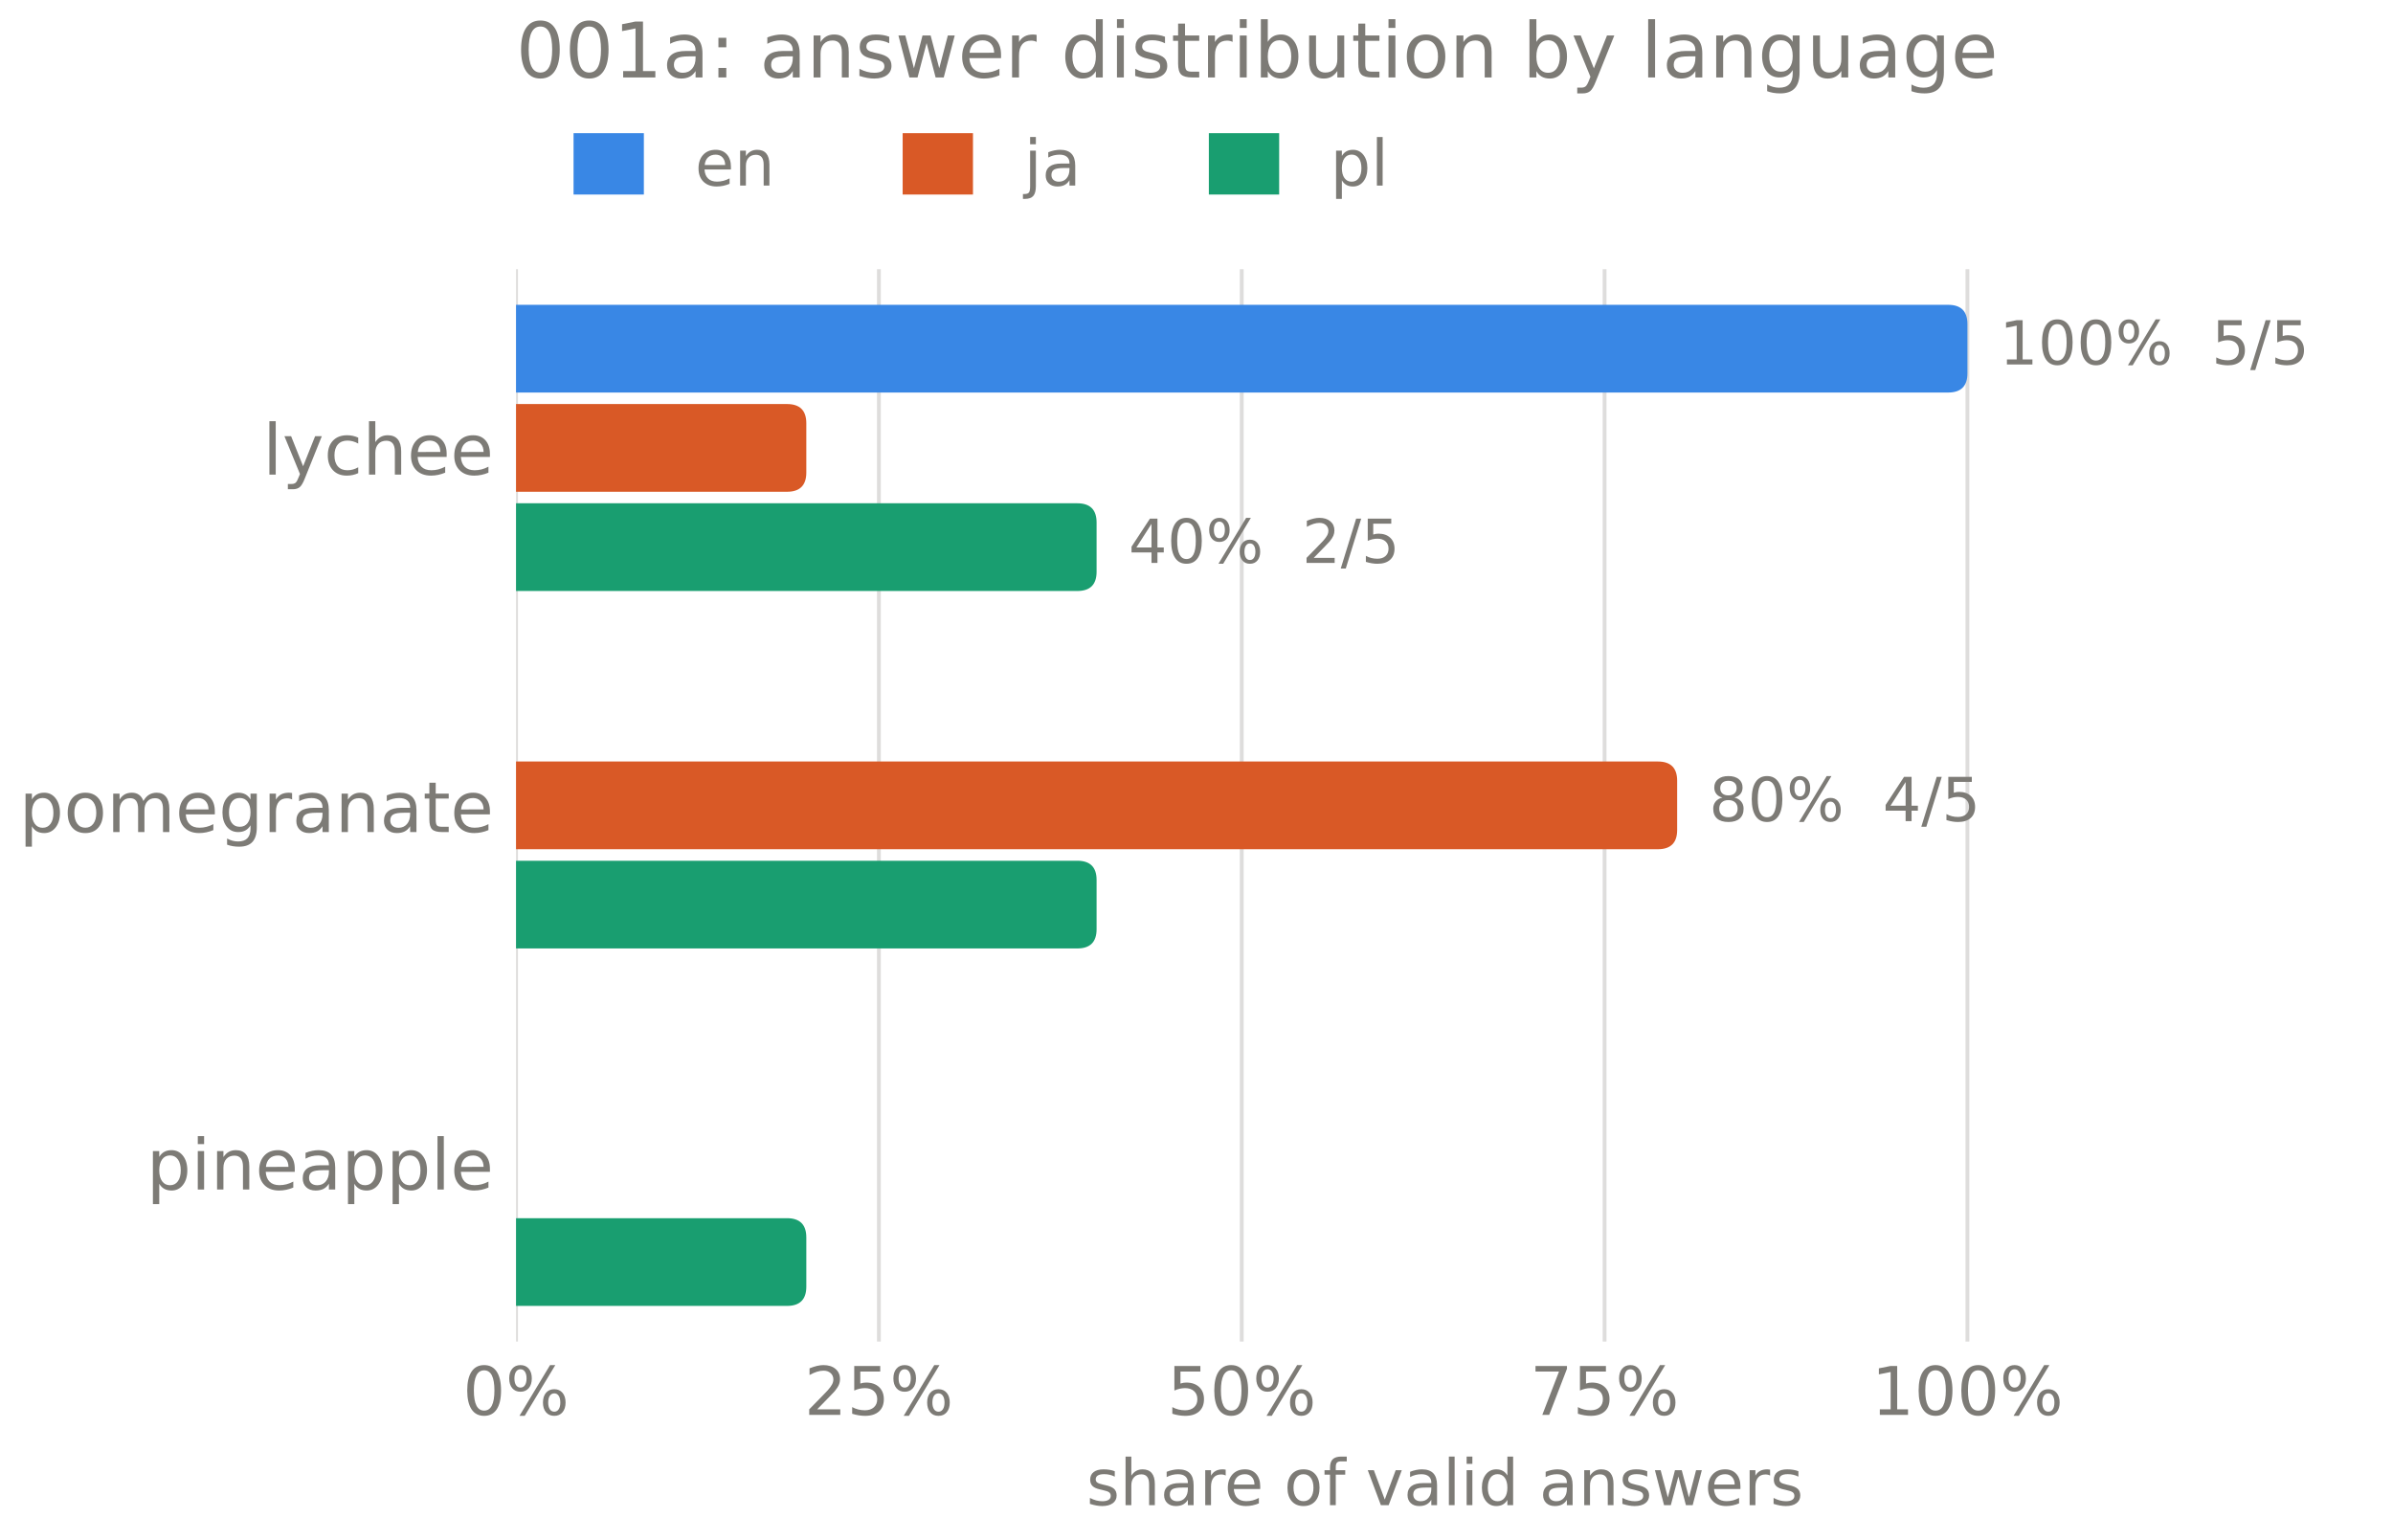
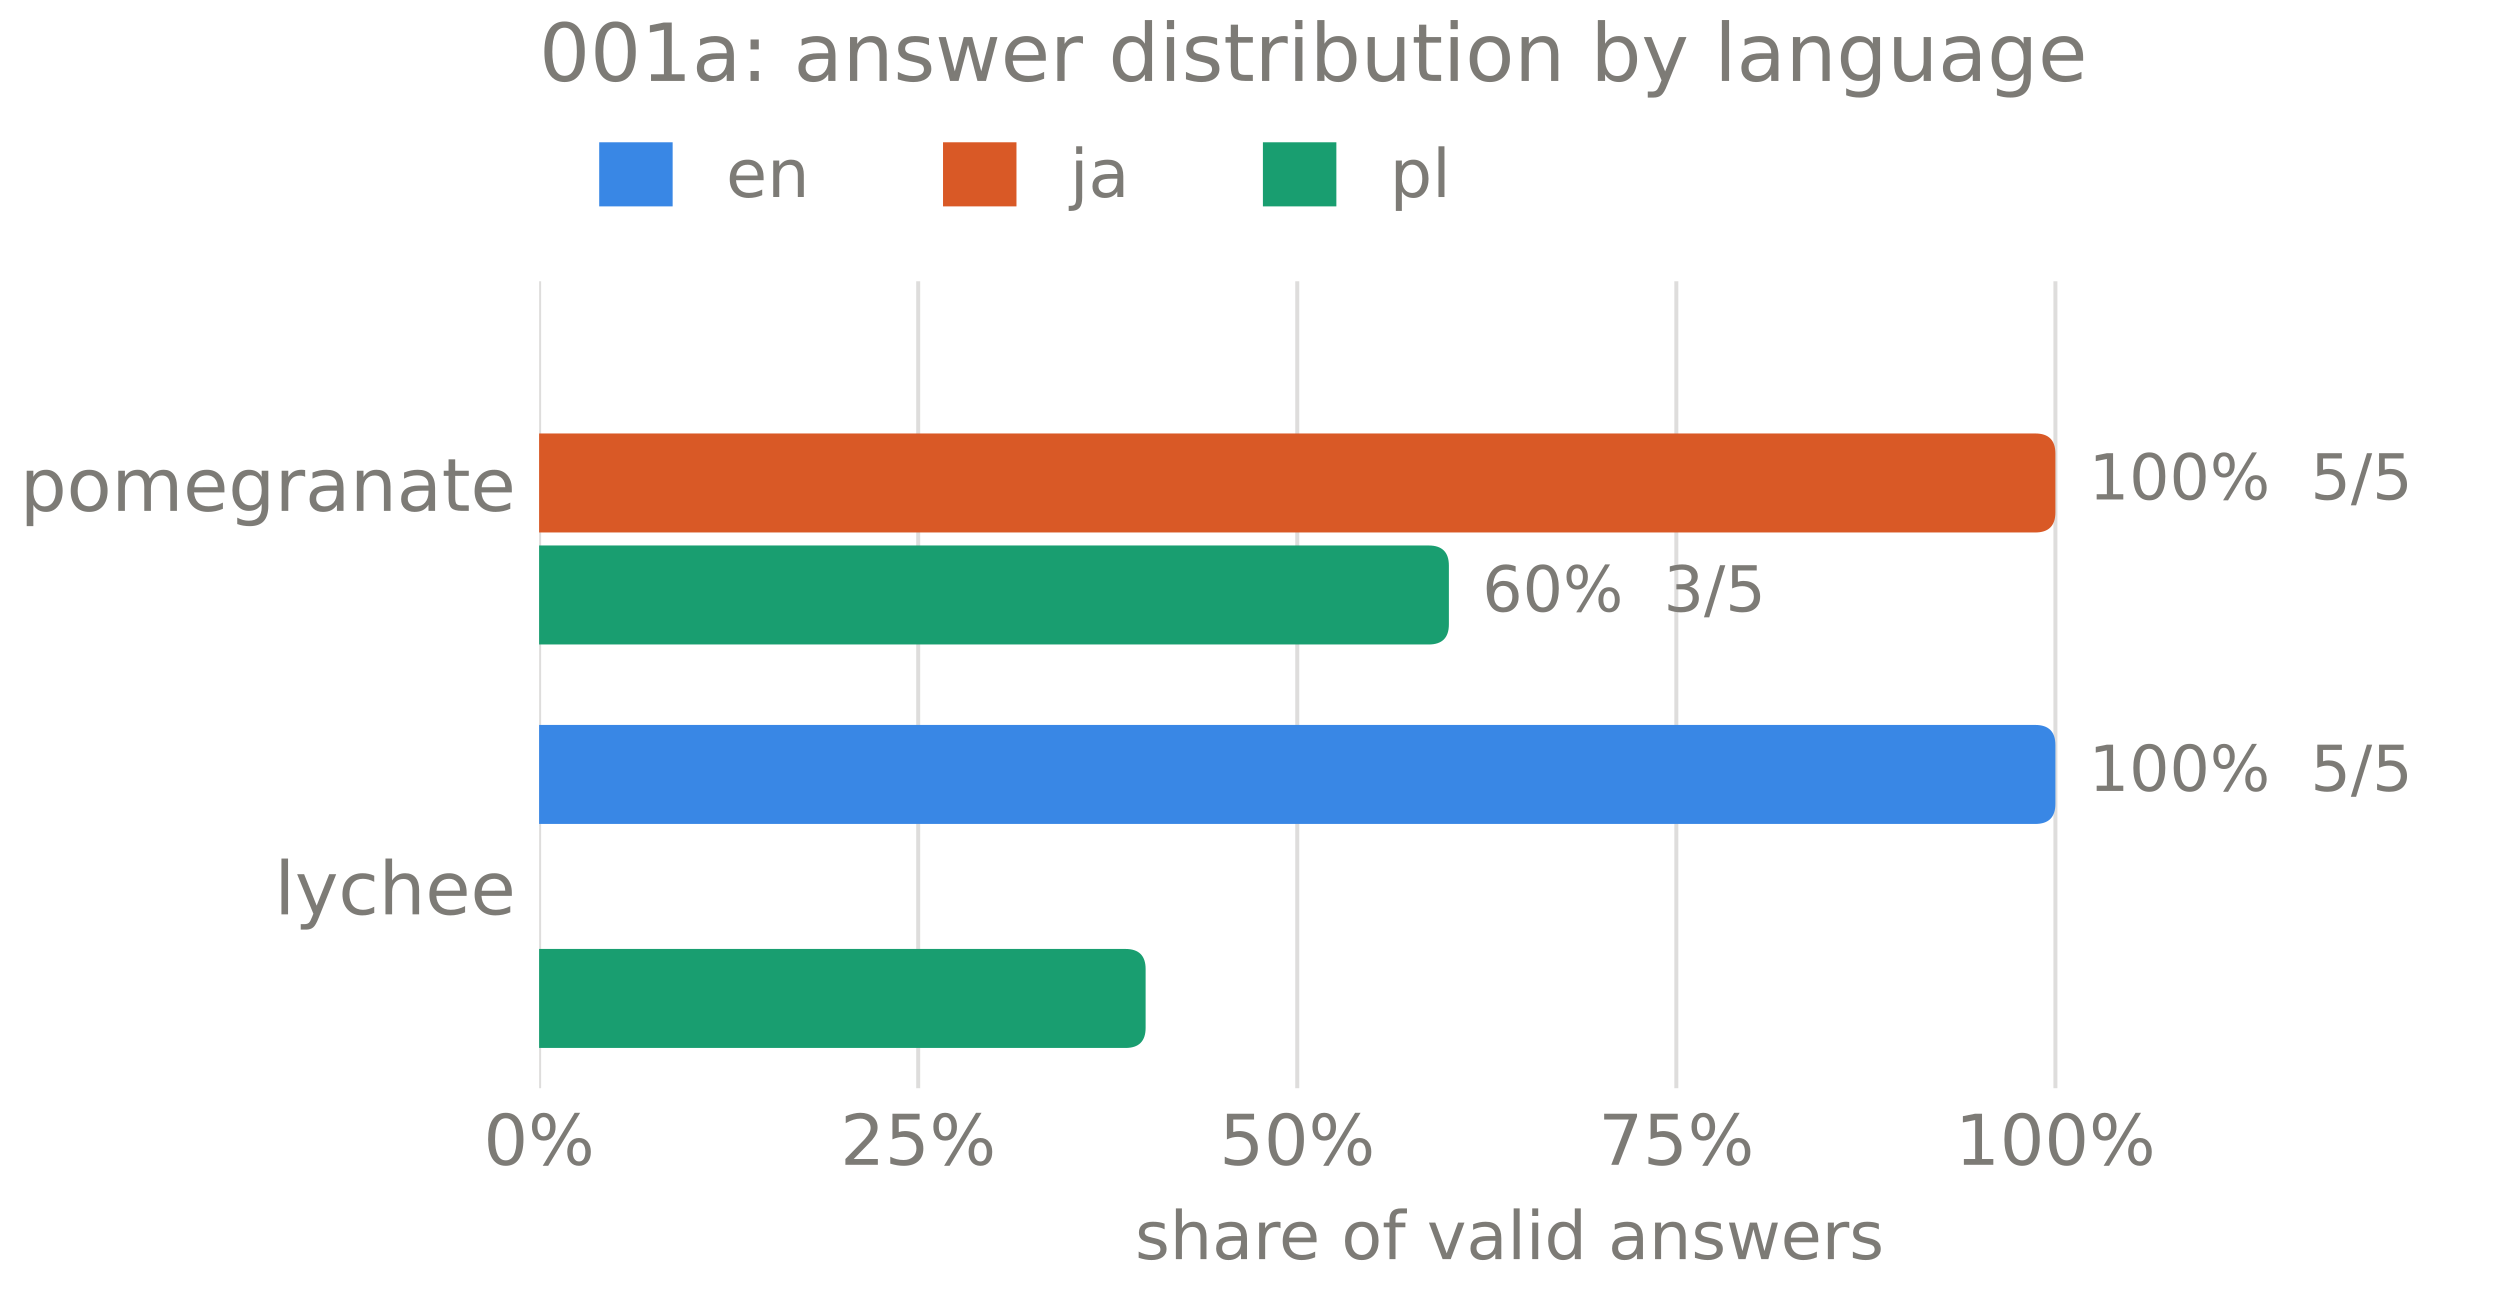
- <svg xmlns="http://www.w3.org/2000/svg" xmlns:xlink="http://www.w3.org/1999/xlink" width="374.4pt" height="240.912pt" viewBox="0 0 374.4 240.912" version="1.1">
+ <svg xmlns="http://www.w3.org/2000/svg" xmlns:xlink="http://www.w3.org/1999/xlink" width="374.4pt" height="193.968pt" viewBox="0 0 374.4 193.968" version="1.1">
  <defs>
    <style type="text/css">*{stroke-linejoin: round; stroke-linecap: butt}</style>
  </defs>
  <g id="figure_1">
    <g id="patch_1">
-       <path d="M 0 240.912  L 374.4 240.912  L 374.4 0  L 0 0  L 0 240.912  z " style="fill: none" />
+       <path d="M 0 193.968  L 374.4 193.968  L 374.4 0  L 0 0  L 0 193.968  z " style="fill: none" />
    </g>
    <g id="axes_1">
      <g id="patch_2">
-         <path d="M 80.736 209.911  L 371.4 209.911  L 371.4 42.118  L 80.736 42.118  L 80.736 209.911  z " style="fill: none" />
+         <path d="M 80.736 162.967  L 371.4 162.967  L 371.4 42.118  L 80.736 42.118  L 80.736 162.967  z " style="fill: none" />
      </g>
      <g id="matplotlib.axis_1">
        <g id="xtick_1">
          <g id="line2d_1">
-             <path d="M 80.736 209.911  L 80.736 42.118  " clip-path="url(#pefdf17f97d)" style="fill: none; stroke: #7d7b76; stroke-opacity: 0.25; stroke-width: 0.6; stroke-linecap: square" />
+             <path d="M 80.736 162.967  L 80.736 42.118  " clip-path="url(#p3c53ec47d1)" style="fill: none; stroke: #7d7b76; stroke-opacity: 0.25; stroke-width: 0.6; stroke-linecap: square" />
          </g>
          <g id="line2d_2" />
          <g id="text_1">
-             <g style="fill: #7d7b76" transform="translate(72.40786 221.3885) scale(0.105 -0.105)">
+             <g style="fill: #7d7b76" transform="translate(72.40786 174.4445) scale(0.105 -0.105)">
              <defs>
                <path id="DejaVuSans-13" d="M 2034 4250  Q 1547 4250 1301 3770  Q 1056 3291 1056 2328  Q 1056 1369 1301 889  Q 1547 409 2034 409  Q 2525 409 2770 889  Q 3016 1369 3016 2328  Q 3016 3291 2770 3770  Q 2525 4250 2034 4250  z M 2034 4750  Q 2819 4750 3233 4129  Q 3647 3509 3647 2328  Q 3647 1150 3233 529  Q 2819 -91 2034 -91  Q 1250 -91 836 529  Q 422 1150 422 2328  Q 422 3509 836 4129  Q 1250 4750 2034 4750  z " transform="scale(0.015625)" />
                <path id="DejaVuSans-8" d="M 4653 2053  Q 4381 2053 4226 1822  Q 4072 1591 4072 1178  Q 4072 772 4226 539  Q 4381 306 4653 306  Q 4919 306 5073 539  Q 5228 772 5228 1178  Q 5228 1588 5073 1820  Q 4919 2053 4653 2053  z M 4653 2450  Q 5147 2450 5437 2106  Q 5728 1763 5728 1178  Q 5728 594 5436 251  Q 5144 -91 4653 -91  Q 4153 -91 3862 251  Q 3572 594 3572 1178  Q 3572 1766 3864 2108  Q 4156 2450 4653 2450  z M 1428 4353  Q 1159 4353 1004 4120  Q 850 3888 850 3481  Q 850 3069 1003 2837  Q 1156 2606 1428 2606  Q 1700 2606 1854 2837  Q 2009 3069 2009 3481  Q 2009 3884 1853 4118  Q 1697 4353 1428 4353  z M 4250 4750  L 4750 4750  L 1831 -91  L 1331 -91  L 4250 4750  z M 1428 4750  Q 1922 4750 2215 4408  Q 2509 4066 2509 3481  Q 2509 2891 2217 2550  Q 1925 2209 1428 2209  Q 931 2209 642 2551  Q 353 2894 353 3481  Q 353 4063 643 4406  Q 934 4750 1428 4750  z " transform="scale(0.015625)" />
              </defs>
              <use xlink:href="#DejaVuSans-13" />
              <use xlink:href="#DejaVuSans-8" transform="translate(63.625 0)" />
            </g>
          </g>
        </g>
        <g id="xtick_2">
          <g id="line2d_3">
-             <path d="M 137.507 209.911  L 137.507 42.118  " clip-path="url(#pefdf17f97d)" style="fill: none; stroke: #7d7b76; stroke-opacity: 0.25; stroke-width: 0.6; stroke-linecap: square" />
+             <path d="M 137.507 162.967  L 137.507 42.118  " clip-path="url(#p3c53ec47d1)" style="fill: none; stroke: #7d7b76; stroke-opacity: 0.25; stroke-width: 0.6; stroke-linecap: square" />
          </g>
          <g id="line2d_4" />
          <g id="text_2">
-             <g style="fill: #7d7b76" transform="translate(125.8377 221.3885) scale(0.105 -0.105)">
+             <g style="fill: #7d7b76" transform="translate(125.8377 174.4445) scale(0.105 -0.105)">
              <defs>
                <path id="DejaVuSans-15" d="M 1228 531  L 3431 531  L 3431 0  L 469 0  L 469 531  Q 828 903 1448 1529  Q 2069 2156 2228 2338  Q 2531 2678 2651 2914  Q 2772 3150 2772 3378  Q 2772 3750 2511 3984  Q 2250 4219 1831 4219  Q 1534 4219 1204 4116  Q 875 4013 500 3803  L 500 4441  Q 881 4594 1212 4672  Q 1544 4750 1819 4750  Q 2544 4750 2975 4387  Q 3406 4025 3406 3419  Q 3406 3131 3298 2873  Q 3191 2616 2906 2266  Q 2828 2175 2409 1742  Q 1991 1309 1228 531  z " transform="scale(0.015625)" />
                <path id="DejaVuSans-18" d="M 691 4666  L 3169 4666  L 3169 4134  L 1269 4134  L 1269 2991  Q 1406 3038 1543 3061  Q 1681 3084 1819 3084  Q 2600 3084 3056 2656  Q 3513 2228 3513 1497  Q 3513 744 3044 326  Q 2575 -91 1722 -91  Q 1428 -91 1123 -41  Q 819 9 494 109  L 494 744  Q 775 591 1075 516  Q 1375 441 1709 441  Q 2250 441 2565 725  Q 2881 1009 2881 1497  Q 2881 1984 2565 2268  Q 2250 2553 1709 2553  Q 1456 2553 1204 2497  Q 953 2441 691 2322  L 691 4666  z " transform="scale(0.015625)" />
              </defs>
              <use xlink:href="#DejaVuSans-15" />
              <use xlink:href="#DejaVuSans-18" transform="translate(63.625 0)" />
              <use xlink:href="#DejaVuSans-8" transform="translate(127.25 0)" />
            </g>
          </g>
        </g>
        <g id="xtick_3">
          <g id="line2d_5">
-             <path d="M 194.277 209.911  L 194.277 42.118  " clip-path="url(#pefdf17f97d)" style="fill: none; stroke: #7d7b76; stroke-opacity: 0.25; stroke-width: 0.6; stroke-linecap: square" />
+             <path d="M 194.277 162.967  L 194.277 42.118  " clip-path="url(#p3c53ec47d1)" style="fill: none; stroke: #7d7b76; stroke-opacity: 0.25; stroke-width: 0.6; stroke-linecap: square" />
          </g>
          <g id="line2d_6" />
          <g id="text_3">
-             <g style="fill: #7d7b76" transform="translate(182.6079 221.3885) scale(0.105 -0.105)">
+             <g style="fill: #7d7b76" transform="translate(182.6079 174.4445) scale(0.105 -0.105)">
              <use xlink:href="#DejaVuSans-18" />
              <use xlink:href="#DejaVuSans-13" transform="translate(63.625 0)" />
              <use xlink:href="#DejaVuSans-8" transform="translate(127.25 0)" />
            </g>
          </g>
        </g>
        <g id="xtick_4">
          <g id="line2d_7">
-             <path d="M 251.047 209.911  L 251.047 42.118  " clip-path="url(#pefdf17f97d)" style="fill: none; stroke: #7d7b76; stroke-opacity: 0.25; stroke-width: 0.6; stroke-linecap: square" />
+             <path d="M 251.047 162.967  L 251.047 42.118  " clip-path="url(#p3c53ec47d1)" style="fill: none; stroke: #7d7b76; stroke-opacity: 0.25; stroke-width: 0.6; stroke-linecap: square" />
          </g>
          <g id="line2d_8" />
          <g id="text_4">
-             <g style="fill: #7d7b76" transform="translate(239.3781 221.3885) scale(0.105 -0.105)">
+             <g style="fill: #7d7b76" transform="translate(239.3781 174.4445) scale(0.105 -0.105)">
              <defs>
                <path id="DejaVuSans-1a" d="M 525 4666  L 3525 4666  L 3525 4397  L 1831 0  L 1172 0  L 2766 4134  L 525 4134  L 525 4666  z " transform="scale(0.015625)" />
              </defs>
              <use xlink:href="#DejaVuSans-1a" />
              <use xlink:href="#DejaVuSans-18" transform="translate(63.625 0)" />
              <use xlink:href="#DejaVuSans-8" transform="translate(127.25 0)" />
            </g>
          </g>
        </g>
        <g id="xtick_5">
          <g id="line2d_9">
-             <path d="M 307.817 209.911  L 307.817 42.118  " clip-path="url(#pefdf17f97d)" style="fill: none; stroke: #7d7b76; stroke-opacity: 0.25; stroke-width: 0.6; stroke-linecap: square" />
+             <path d="M 307.817 162.967  L 307.817 42.118  " clip-path="url(#p3c53ec47d1)" style="fill: none; stroke: #7d7b76; stroke-opacity: 0.25; stroke-width: 0.6; stroke-linecap: square" />
          </g>
          <g id="line2d_10" />
          <g id="text_5">
-             <g style="fill: #7d7b76" transform="translate(292.8079 221.3885) scale(0.105 -0.105)">
+             <g style="fill: #7d7b76" transform="translate(292.8079 174.4445) scale(0.105 -0.105)">
              <defs>
                <path id="DejaVuSans-14" d="M 794 531  L 1825 531  L 1825 4091  L 703 3866  L 703 4441  L 1819 4666  L 2450 4666  L 2450 531  L 3481 531  L 3481 0  L 794 0  L 794 531  z " transform="scale(0.015625)" />
              </defs>
              <use xlink:href="#DejaVuSans-14" />
              <use xlink:href="#DejaVuSans-13" transform="translate(63.625 0)" />
              <use xlink:href="#DejaVuSans-13" transform="translate(127.25 0)" />
              <use xlink:href="#DejaVuSans-8" transform="translate(190.875 0)" />
            </g>
          </g>
        </g>
        <g id="text_6">
-           <g style="fill: #7d7b76" transform="translate(169.983 235.5094) scale(0.1 -0.1)">
+           <g style="fill: #7d7b76" transform="translate(169.983 188.5654) scale(0.1 -0.1)">
            <defs>
              <path id="DejaVuSans-56" d="M 2834 3397  L 2834 2853  Q 2591 2978 2328 3040  Q 2066 3103 1784 3103  Q 1356 3103 1142 2972  Q 928 2841 928 2578  Q 928 2378 1081 2264  Q 1234 2150 1697 2047  L 1894 2003  Q 2506 1872 2764 1633  Q 3022 1394 3022 966  Q 3022 478 2636 193  Q 2250 -91 1575 -91  Q 1294 -91 989 -36  Q 684 19 347 128  L 347 722  Q 666 556 975 473  Q 1284 391 1588 391  Q 1994 391 2212 530  Q 2431 669 2431 922  Q 2431 1156 2273 1281  Q 2116 1406 1581 1522  L 1381 1569  Q 847 1681 609 1914  Q 372 2147 372 2553  Q 372 3047 722 3315  Q 1072 3584 1716 3584  Q 2034 3584 2315 3537  Q 2597 3491 2834 3397  z " transform="scale(0.015625)" />
              <path id="DejaVuSans-4b" d="M 3513 2113  L 3513 0  L 2938 0  L 2938 2094  Q 2938 2591 2744 2837  Q 2550 3084 2163 3084  Q 1697 3084 1428 2787  Q 1159 2491 1159 1978  L 1159 0  L 581 0  L 581 4863  L 1159 4863  L 1159 2956  Q 1366 3272 1645 3428  Q 1925 3584 2291 3584  Q 2894 3584 3203 3211  Q 3513 2838 3513 2113  z " transform="scale(0.015625)" />
              <path id="DejaVuSans-44" d="M 2194 1759  Q 1497 1759 1228 1600  Q 959 1441 959 1056  Q 959 750 1161 570  Q 1363 391 1709 391  Q 2188 391 2477 730  Q 2766 1069 2766 1631  L 2766 1759  L 2194 1759  z M 3341 1997  L 3341 0  L 2766 0  L 2766 531  Q 2569 213 2275 61  Q 1981 -91 1556 -91  Q 1019 -91 701 211  Q 384 513 384 1019  Q 384 1609 779 1909  Q 1175 2209 1959 2209  L 2766 2209  L 2766 2266  Q 2766 2663 2505 2880  Q 2244 3097 1772 3097  Q 1472 3097 1187 3025  Q 903 2953 641 2809  L 641 3341  Q 956 3463 1253 3523  Q 1550 3584 1831 3584  Q 2591 3584 2966 3190  Q 3341 2797 3341 1997  z " transform="scale(0.015625)" />
              <path id="DejaVuSans-55" d="M 2631 2963  Q 2534 3019 2420 3045  Q 2306 3072 2169 3072  Q 1681 3072 1420 2755  Q 1159 2438 1159 1844  L 1159 0  L 581 0  L 581 3500  L 1159 3500  L 1159 2956  Q 1341 3275 1631 3429  Q 1922 3584 2338 3584  Q 2397 3584 2469 3576  Q 2541 3569 2628 3553  L 2631 2963  z " transform="scale(0.015625)" />
              <path id="DejaVuSans-48" d="M 3597 1894  L 3597 1613  L 953 1613  Q 991 1019 1311 708  Q 1631 397 2203 397  Q 2534 397 2845 478  Q 3156 559 3463 722  L 3463 178  Q 3153 47 2828 -22  Q 2503 -91 2169 -91  Q 1331 -91 842 396  Q 353 884 353 1716  Q 353 2575 817 3079  Q 1281 3584 2069 3584  Q 2775 3584 3186 3129  Q 3597 2675 3597 1894  z M 3022 2063  Q 3016 2534 2758 2815  Q 2500 3097 2075 3097  Q 1594 3097 1305 2825  Q 1016 2553 972 2059  L 3022 2063  z " transform="scale(0.015625)" />
              <path id="DejaVuSans-3" transform="scale(0.015625)" />
              <path id="DejaVuSans-52" d="M 1959 3097  Q 1497 3097 1228 2736  Q 959 2375 959 1747  Q 959 1119 1226 758  Q 1494 397 1959 397  Q 2419 397 2687 759  Q 2956 1122 2956 1747  Q 2956 2369 2687 2733  Q 2419 3097 1959 3097  z M 1959 3584  Q 2709 3584 3137 3096  Q 3566 2609 3566 1747  Q 3566 888 3137 398  Q 2709 -91 1959 -91  Q 1206 -91 779 398  Q 353 888 353 1747  Q 353 2609 779 3096  Q 1206 3584 1959 3584  z " transform="scale(0.015625)" />
              <path id="DejaVuSans-49" d="M 2375 4863  L 2375 4384  L 1825 4384  Q 1516 4384 1395 4259  Q 1275 4134 1275 3809  L 1275 3500  L 2222 3500  L 2222 3053  L 1275 3053  L 1275 0  L 697 0  L 697 3053  L 147 3053  L 147 3500  L 697 3500  L 697 3744  Q 697 4328 969 4595  Q 1241 4863 1831 4863  L 2375 4863  z " transform="scale(0.015625)" />
              <path id="DejaVuSans-59" d="M 191 3500  L 800 3500  L 1894 563  L 2988 3500  L 3597 3500  L 2284 0  L 1503 0  L 191 3500  z " transform="scale(0.015625)" />
              <path id="DejaVuSans-4f" d="M 603 4863  L 1178 4863  L 1178 0  L 603 0  L 603 4863  z " transform="scale(0.015625)" />
              <path id="DejaVuSans-4c" d="M 603 3500  L 1178 3500  L 1178 0  L 603 0  L 603 3500  z M 603 4863  L 1178 4863  L 1178 4134  L 603 4134  L 603 4863  z " transform="scale(0.015625)" />
              <path id="DejaVuSans-47" d="M 2906 2969  L 2906 4863  L 3481 4863  L 3481 0  L 2906 0  L 2906 525  Q 2725 213 2448 61  Q 2172 -91 1784 -91  Q 1150 -91 751 415  Q 353 922 353 1747  Q 353 2572 751 3078  Q 1150 3584 1784 3584  Q 2172 3584 2448 3432  Q 2725 3281 2906 2969  z M 947 1747  Q 947 1113 1208 752  Q 1469 391 1925 391  Q 2381 391 2643 752  Q 2906 1113 2906 1747  Q 2906 2381 2643 2742  Q 2381 3103 1925 3103  Q 1469 3103 1208 2742  Q 947 2381 947 1747  z " transform="scale(0.015625)" />
              <path id="DejaVuSans-51" d="M 3513 2113  L 3513 0  L 2938 0  L 2938 2094  Q 2938 2591 2744 2837  Q 2550 3084 2163 3084  Q 1697 3084 1428 2787  Q 1159 2491 1159 1978  L 1159 0  L 581 0  L 581 3500  L 1159 3500  L 1159 2956  Q 1366 3272 1645 3428  Q 1925 3584 2291 3584  Q 2894 3584 3203 3211  Q 3513 2838 3513 2113  z " transform="scale(0.015625)" />
              <path id="DejaVuSans-5a" d="M 269 3500  L 844 3500  L 1563 769  L 2278 3500  L 2956 3500  L 3675 769  L 4391 3500  L 4966 3500  L 4050 0  L 3372 0  L 2619 2869  L 1863 0  L 1184 0  L 269 3500  z " transform="scale(0.015625)" />
            </defs>
            <use xlink:href="#DejaVuSans-56" />
            <use xlink:href="#DejaVuSans-4b" transform="translate(52.09375 0)" />
            <use xlink:href="#DejaVuSans-44" transform="translate(115.4688 0)" />
            <use xlink:href="#DejaVuSans-55" transform="translate(176.75 0)" />
            <use xlink:href="#DejaVuSans-48" transform="translate(215.6562 0)" />
            <use xlink:href="#DejaVuSans-3" transform="translate(277.1875 0)" />
            <use xlink:href="#DejaVuSans-52" transform="translate(308.9688 0)" />
            <use xlink:href="#DejaVuSans-49" transform="translate(370.1562 0)" />
            <use xlink:href="#DejaVuSans-3" transform="translate(405.3594 0)" />
            <use xlink:href="#DejaVuSans-59" transform="translate(437.1406 0)" />
            <use xlink:href="#DejaVuSans-44" transform="translate(496.3281 0)" />
            <use xlink:href="#DejaVuSans-4f" transform="translate(557.6094 0)" />
            <use xlink:href="#DejaVuSans-4c" transform="translate(585.3906 0)" />
            <use xlink:href="#DejaVuSans-47" transform="translate(613.1719 0)" />
            <use xlink:href="#DejaVuSans-3" transform="translate(676.6562 0)" />
            <use xlink:href="#DejaVuSans-44" transform="translate(708.4375 0)" />
            <use xlink:href="#DejaVuSans-51" transform="translate(769.7188 0)" />
            <use xlink:href="#DejaVuSans-56" transform="translate(833.0938 0)" />
            <use xlink:href="#DejaVuSans-5a" transform="translate(885.1875 0)" />
            <use xlink:href="#DejaVuSans-48" transform="translate(966.9688 0)" />
            <use xlink:href="#DejaVuSans-55" transform="translate(1028.5 0)" />
            <use xlink:href="#DejaVuSans-56" transform="translate(1069.609 0)" />
          </g>
        </g>
      </g>
      <g id="matplotlib.axis_2">
        <g id="ytick_1">
          <g id="line2d_11" />
          <g id="text_7">
-             <g style="fill: #7d7b76" transform="translate(41.11352 74.26294) scale(0.11 -0.11)">
-               <defs>
-                 <path id="DejaVuSans-5c" d="M 2059 -325  Q 1816 -950 1584 -1140  Q 1353 -1331 966 -1331  L 506 -1331  L 506 -850  L 844 -850  Q 1081 -850 1212 -737  Q 1344 -625 1503 -206  L 1606 56  L 191 3500  L 800 3500  L 1894 763  L 2988 3500  L 3597 3500  L 2059 -325  z " transform="scale(0.015625)" />
-                 <path id="DejaVuSans-46" d="M 3122 3366  L 3122 2828  Q 2878 2963 2633 3030  Q 2388 3097 2138 3097  Q 1578 3097 1268 2742  Q 959 2388 959 1747  Q 959 1106 1268 751  Q 1578 397 2138 397  Q 2388 397 2633 464  Q 2878 531 3122 666  L 3122 134  Q 2881 22 2623 -34  Q 2366 -91 2075 -91  Q 1284 -91 818 406  Q 353 903 353 1747  Q 353 2603 823 3093  Q 1294 3584 2113 3584  Q 2378 3584 2631 3529  Q 2884 3475 3122 3366  z " transform="scale(0.015625)" />
-               </defs>
-               <use xlink:href="#DejaVuSans-4f" />
-               <use xlink:href="#DejaVuSans-5c" transform="translate(27.78125 0)" />
-               <use xlink:href="#DejaVuSans-46" transform="translate(86.96875 0)" />
-               <use xlink:href="#DejaVuSans-4b" transform="translate(141.9531 0)" />
-               <use xlink:href="#DejaVuSans-48" transform="translate(205.3281 0)" />
-               <use xlink:href="#DejaVuSans-48" transform="translate(266.8594 0)" />
-             </g>
-           </g>
-         </g>
-         <g id="ytick_2">
-           <g id="line2d_12" />
-           <g id="text_8">
-             <g style="fill: #7d7b76" transform="translate(3.00024 130.1934) scale(0.11 -0.11)">
+             <g style="fill: #7d7b76" transform="translate(3.00024 76.50923) scale(0.11 -0.11)">
              <defs>
                <path id="DejaVuSans-53" d="M 1159 525  L 1159 -1331  L 581 -1331  L 581 3500  L 1159 3500  L 1159 2969  Q 1341 3281 1617 3432  Q 1894 3584 2278 3584  Q 2916 3584 3314 3078  Q 3713 2572 3713 1747  Q 3713 922 3314 415  Q 2916 -91 2278 -91  Q 1894 -91 1617 61  Q 1341 213 1159 525  z M 3116 1747  Q 3116 2381 2855 2742  Q 2594 3103 2138 3103  Q 1681 3103 1420 2742  Q 1159 2381 1159 1747  Q 1159 1113 1420 752  Q 1681 391 2138 391  Q 2594 391 2855 752  Q 3116 1113 3116 1747  z " transform="scale(0.015625)" />
                <path id="DejaVuSans-50" d="M 3328 2828  Q 3544 3216 3844 3400  Q 4144 3584 4550 3584  Q 5097 3584 5394 3201  Q 5691 2819 5691 2113  L 5691 0  L 5113 0  L 5113 2094  Q 5113 2597 4934 2840  Q 4756 3084 4391 3084  Q 3944 3084 3684 2787  Q 3425 2491 3425 1978  L 3425 0  L 2847 0  L 2847 2094  Q 2847 2600 2669 2842  Q 2491 3084 2119 3084  Q 1678 3084 1418 2786  Q 1159 2488 1159 1978  L 1159 0  L 581 0  L 581 3500  L 1159 3500  L 1159 2956  Q 1356 3278 1631 3431  Q 1906 3584 2284 3584  Q 2666 3584 2933 3390  Q 3200 3197 3328 2828  z " transform="scale(0.015625)" />
                <path id="DejaVuSans-4a" d="M 2906 1791  Q 2906 2416 2648 2759  Q 2391 3103 1925 3103  Q 1463 3103 1205 2759  Q 947 2416 947 1791  Q 947 1169 1205 825  Q 1463 481 1925 481  Q 2391 481 2648 825  Q 2906 1169 2906 1791  z M 3481 434  Q 3481 -459 3084 -895  Q 2688 -1331 1869 -1331  Q 1566 -1331 1297 -1286  Q 1028 -1241 775 -1147  L 775 -588  Q 1028 -725 1275 -790  Q 1522 -856 1778 -856  Q 2344 -856 2625 -561  Q 2906 -266 2906 331  L 2906 616  Q 2728 306 2450 153  Q 2172 0 1784 0  Q 1141 0 747 490  Q 353 981 353 1791  Q 353 2603 747 3093  Q 1141 3584 1784 3584  Q 2172 3584 2450 3431  Q 2728 3278 2906 2969  L 2906 3500  L 3481 3500  L 3481 434  z " transform="scale(0.015625)" />
                <path id="DejaVuSans-57" d="M 1172 4494  L 1172 3500  L 2356 3500  L 2356 3053  L 1172 3053  L 1172 1153  Q 1172 725 1289 603  Q 1406 481 1766 481  L 2356 481  L 2356 0  L 1766 0  Q 1100 0 847 248  Q 594 497 594 1153  L 594 3053  L 172 3053  L 172 3500  L 594 3500  L 594 4494  L 1172 4494  z " transform="scale(0.015625)" />
              </defs>
              <use xlink:href="#DejaVuSans-53" />
              <use xlink:href="#DejaVuSans-52" transform="translate(63.48438 0)" />
              <use xlink:href="#DejaVuSans-50" transform="translate(124.6719 0)" />
              <use xlink:href="#DejaVuSans-48" transform="translate(222.0781 0)" />
              <use xlink:href="#DejaVuSans-4a" transform="translate(283.6094 0)" />
              <use xlink:href="#DejaVuSans-55" transform="translate(347.0938 0)" />
              <use xlink:href="#DejaVuSans-44" transform="translate(388.2031 0)" />
              <use xlink:href="#DejaVuSans-51" transform="translate(449.4844 0)" />
              <use xlink:href="#DejaVuSans-44" transform="translate(512.8594 0)" />
              <use xlink:href="#DejaVuSans-57" transform="translate(574.1406 0)" />
              <use xlink:href="#DejaVuSans-48" transform="translate(613.3438 0)" />
            </g>
          </g>
        </g>
-         <g id="ytick_3">
-           <g id="line2d_13" />
-           <g id="text_9">
-             <g style="fill: #7d7b76" transform="translate(22.92571 186.1247) scale(0.11 -0.11)">
-               <use xlink:href="#DejaVuSans-53" />
-               <use xlink:href="#DejaVuSans-4c" transform="translate(63.48438 0)" />
-               <use xlink:href="#DejaVuSans-51" transform="translate(91.26562 0)" />
-               <use xlink:href="#DejaVuSans-48" transform="translate(154.6406 0)" />
-               <use xlink:href="#DejaVuSans-44" transform="translate(216.1719 0)" />
-               <use xlink:href="#DejaVuSans-53" transform="translate(277.4531 0)" />
-               <use xlink:href="#DejaVuSans-53" transform="translate(340.9375 0)" />
-               <use xlink:href="#DejaVuSans-4f" transform="translate(404.4219 0)" />
-               <use xlink:href="#DejaVuSans-48" transform="translate(432.2031 0)" />
+         <g id="ytick_2">
+           <g id="line2d_12" />
+           <g id="text_8">
+             <g style="fill: #7d7b76" transform="translate(41.11352 136.934) scale(0.11 -0.11)">
+               <defs>
+                 <path id="DejaVuSans-5c" d="M 2059 -325  Q 1816 -950 1584 -1140  Q 1353 -1331 966 -1331  L 506 -1331  L 506 -850  L 844 -850  Q 1081 -850 1212 -737  Q 1344 -625 1503 -206  L 1606 56  L 191 3500  L 800 3500  L 1894 763  L 2988 3500  L 3597 3500  L 2059 -325  z " transform="scale(0.015625)" />
+                 <path id="DejaVuSans-46" d="M 3122 3366  L 3122 2828  Q 2878 2963 2633 3030  Q 2388 3097 2138 3097  Q 1578 3097 1268 2742  Q 959 2388 959 1747  Q 959 1106 1268 751  Q 1578 397 2138 397  Q 2388 397 2633 464  Q 2878 531 3122 666  L 3122 134  Q 2881 22 2623 -34  Q 2366 -91 2075 -91  Q 1284 -91 818 406  Q 353 903 353 1747  Q 353 2603 823 3093  Q 1294 3584 2113 3584  Q 2378 3584 2631 3529  Q 2884 3475 3122 3366  z " transform="scale(0.015625)" />
+               </defs>
+               <use xlink:href="#DejaVuSans-4f" />
+               <use xlink:href="#DejaVuSans-5c" transform="translate(27.78125 0)" />
+               <use xlink:href="#DejaVuSans-46" transform="translate(86.96875 0)" />
+               <use xlink:href="#DejaVuSans-4b" transform="translate(141.9531 0)" />
+               <use xlink:href="#DejaVuSans-48" transform="translate(205.3281 0)" />
+               <use xlink:href="#DejaVuSans-48" transform="translate(266.8594 0)" />
            </g>
          </g>
        </g>
      </g>
      <g id="patch_3">
-         <path d="M 80.736 47.694  L 304.794 47.694  Q 307.817 47.694 307.817 50.706  L 307.817 58.408  Q 307.817 61.42 304.794 61.42  L 80.736 61.42  z " clip-path="url(#pefdf17f97d)" style="fill: #3987e5" />
+         <path d="M 80.736 108.567  L 304.794 108.567  Q 307.817 108.567 307.817 111.583  L 307.817 120.378  Q 307.817 123.395 304.794 123.395  L 80.736 123.395  z " clip-path="url(#p3c53ec47d1)" style="fill: #3987e5" />
      </g>
      <g id="patch_4">
-         <path d="M 80.736 63.221  L 123.129 63.221  Q 126.153 63.221 126.153 66.233  L 126.153 73.935  Q 126.153 76.946 123.129 76.946  L 80.736 76.946  z " clip-path="url(#pefdf17f97d)" style="fill: #d95926" />
+         <path d="M 80.736 64.916  L 304.794 64.916  Q 307.817 64.916 307.817 67.933  L 307.817 76.728  Q 307.817 79.745 304.794 79.745  L 80.736 79.745  z " clip-path="url(#p3c53ec47d1)" style="fill: #d95926" />
      </g>
      <g id="patch_5">
-         <path d="M 80.736 119.152  L 259.377 119.152  Q 262.401 119.152 262.401 122.164  L 262.401 129.866  Q 262.401 132.877 259.377 132.877  L 80.736 132.877  z " clip-path="url(#pefdf17f97d)" style="fill: #d95926" />
+         <path d="M 80.736 81.691  L 213.961 81.691  Q 216.985 81.691 216.985 84.707  L 216.985 93.503  Q 216.985 96.519 213.961 96.519  L 80.736 96.519  z " clip-path="url(#p3c53ec47d1)" style="fill: #199e70" />
      </g>
      <g id="patch_6">
-         <path d="M 80.736 78.748  L 168.545 78.748  Q 171.569 78.748 171.569 81.76  L 171.569 89.462  Q 171.569 92.473 168.545 92.473  L 80.736 92.473  z " clip-path="url(#pefdf17f97d)" style="fill: #199e70" />
-       </g>
-       <g id="patch_7">
-         <path d="M 80.736 134.679  L 168.545 134.679  Q 171.569 134.679 171.569 137.69  L 171.569 145.392  Q 171.569 148.404 168.545 148.404  L 80.736 148.404  z " clip-path="url(#pefdf17f97d)" style="fill: #199e70" />
-       </g>
-       <g id="patch_8">
-         <path d="M 80.736 190.61  L 123.129 190.61  Q 126.153 190.61 126.153 193.621  L 126.153 201.323  Q 126.153 204.335 123.129 204.335  L 80.736 204.335  z " clip-path="url(#pefdf17f97d)" style="fill: #199e70" />
-       </g>
-       <g id="text_10">
-         <g style="fill: #7d7b76" transform="translate(312.8172 57.02475) scale(0.095 -0.095)">
+         <path d="M 80.736 142.115  L 168.545 142.115  Q 171.569 142.115 171.569 145.131  L 171.569 153.927  Q 171.569 156.943 168.545 156.943  L 80.736 156.943  z " clip-path="url(#p3c53ec47d1)" style="fill: #199e70" />
+       </g>
+       <g id="text_9">
+         <g style="fill: #7d7b76" transform="translate(312.8172 118.4484) scale(0.095 -0.095)">
          <defs>
            <path id="DejaVuSans-12" d="M 1625 4666  L 2156 4666  L 531 -594  L 0 -594  L 1625 4666  z " transform="scale(0.015625)" />
          </defs>
          <use xlink:href="#DejaVuSans-14" />
          <use xlink:href="#DejaVuSans-13" transform="translate(63.625 0)" />
          <use xlink:href="#DejaVuSans-13" transform="translate(127.25 0)" />
          <use xlink:href="#DejaVuSans-8" transform="translate(190.875 0)" />
          <use xlink:href="#DejaVuSans-3" transform="translate(285.8906 0)" />
          <use xlink:href="#DejaVuSans-3" transform="translate(317.6719 0)" />
          <use xlink:href="#DejaVuSans-18" transform="translate(349.4531 0)" />
          <use xlink:href="#DejaVuSans-12" transform="translate(413.0781 0)" />
          <use xlink:href="#DejaVuSans-18" transform="translate(446.7656 0)" />
        </g>
      </g>
+       <g id="text_10">
+         <g style="fill: #7d7b76" transform="translate(312.8172 74.79829) scale(0.095 -0.095)">
+           <use xlink:href="#DejaVuSans-14" />
+           <use xlink:href="#DejaVuSans-13" transform="translate(63.625 0)" />
+           <use xlink:href="#DejaVuSans-13" transform="translate(127.25 0)" />
+           <use xlink:href="#DejaVuSans-8" transform="translate(190.875 0)" />
+           <use xlink:href="#DejaVuSans-3" transform="translate(285.8906 0)" />
+           <use xlink:href="#DejaVuSans-3" transform="translate(317.6719 0)" />
+           <use xlink:href="#DejaVuSans-18" transform="translate(349.4531 0)" />
+           <use xlink:href="#DejaVuSans-12" transform="translate(413.0781 0)" />
+           <use xlink:href="#DejaVuSans-18" transform="translate(446.7656 0)" />
+         </g>
+       </g>
      <g id="text_11">
-         <g style="fill: #7d7b76" transform="translate(267.401 128.4824) scale(0.095 -0.095)">
+         <g style="fill: #7d7b76" transform="translate(221.9849 91.57252) scale(0.095 -0.095)">
          <defs>
-             <path id="DejaVuSans-1b" d="M 2034 2216  Q 1584 2216 1326 1975  Q 1069 1734 1069 1313  Q 1069 891 1326 650  Q 1584 409 2034 409  Q 2484 409 2743 651  Q 3003 894 3003 1313  Q 3003 1734 2745 1975  Q 2488 2216 2034 2216  z M 1403 2484  Q 997 2584 770 2862  Q 544 3141 544 3541  Q 544 4100 942 4425  Q 1341 4750 2034 4750  Q 2731 4750 3128 4425  Q 3525 4100 3525 3541  Q 3525 3141 3298 2862  Q 3072 2584 2669 2484  Q 3125 2378 3379 2068  Q 3634 1759 3634 1313  Q 3634 634 3220 271  Q 2806 -91 2034 -91  Q 1263 -91 848 271  Q 434 634 434 1313  Q 434 1759 690 2068  Q 947 2378 1403 2484  z M 1172 3481  Q 1172 3119 1398 2916  Q 1625 2713 2034 2713  Q 2441 2713 2670 2916  Q 2900 3119 2900 3481  Q 2900 3844 2670 4047  Q 2441 4250 2034 4250  Q 1625 4250 1398 4047  Q 1172 3844 1172 3481  z " transform="scale(0.015625)" />
-             <path id="DejaVuSans-17" d="M 2419 4116  L 825 1625  L 2419 1625  L 2419 4116  z M 2253 4666  L 3047 4666  L 3047 1625  L 3713 1625  L 3713 1100  L 3047 1100  L 3047 0  L 2419 0  L 2419 1100  L 313 1100  L 313 1709  L 2253 4666  z " transform="scale(0.015625)" />
+             <path id="DejaVuSans-19" d="M 2113 2584  Q 1688 2584 1439 2293  Q 1191 2003 1191 1497  Q 1191 994 1439 701  Q 1688 409 2113 409  Q 2538 409 2786 701  Q 3034 994 3034 1497  Q 3034 2003 2786 2293  Q 2538 2584 2113 2584  z M 3366 4563  L 3366 3988  Q 3128 4100 2886 4159  Q 2644 4219 2406 4219  Q 1781 4219 1451 3797  Q 1122 3375 1075 2522  Q 1259 2794 1537 2939  Q 1816 3084 2150 3084  Q 2853 3084 3261 2657  Q 3669 2231 3669 1497  Q 3669 778 3244 343  Q 2819 -91 2113 -91  Q 1303 -91 875 529  Q 447 1150 447 2328  Q 447 3434 972 4092  Q 1497 4750 2381 4750  Q 2619 4750 2861 4703  Q 3103 4656 3366 4563  z " transform="scale(0.015625)" />
+             <path id="DejaVuSans-16" d="M 2597 2516  Q 3050 2419 3304 2112  Q 3559 1806 3559 1356  Q 3559 666 3084 287  Q 2609 -91 1734 -91  Q 1441 -91 1130 -33  Q 819 25 488 141  L 488 750  Q 750 597 1062 519  Q 1375 441 1716 441  Q 2309 441 2620 675  Q 2931 909 2931 1356  Q 2931 1769 2642 2001  Q 2353 2234 1838 2234  L 1294 2234  L 1294 2753  L 1863 2753  Q 2328 2753 2575 2939  Q 2822 3125 2822 3475  Q 2822 3834 2567 4026  Q 2313 4219 1838 4219  Q 1578 4219 1281 4162  Q 984 4106 628 3988  L 628 4550  Q 988 4650 1302 4700  Q 1616 4750 1894 4750  Q 2613 4750 3031 4423  Q 3450 4097 3450 3541  Q 3450 3153 3228 2886  Q 3006 2619 2597 2516  z " transform="scale(0.015625)" />
          </defs>
-           <use xlink:href="#DejaVuSans-1b" />
+           <use xlink:href="#DejaVuSans-19" />
          <use xlink:href="#DejaVuSans-13" transform="translate(63.625 0)" />
          <use xlink:href="#DejaVuSans-8" transform="translate(127.25 0)" />
          <use xlink:href="#DejaVuSans-3" transform="translate(222.2656 0)" />
          <use xlink:href="#DejaVuSans-3" transform="translate(254.0469 0)" />
-           <use xlink:href="#DejaVuSans-17" transform="translate(285.8281 0)" />
+           <use xlink:href="#DejaVuSans-16" transform="translate(285.8281 0)" />
          <use xlink:href="#DejaVuSans-12" transform="translate(349.4531 0)" />
          <use xlink:href="#DejaVuSans-18" transform="translate(383.1406 0)" />
        </g>
      </g>
      <g id="text_12">
-         <g style="fill: #7d7b76" transform="translate(176.5688 88.0784) scale(0.095 -0.095)">
-           <use xlink:href="#DejaVuSans-17" />
-           <use xlink:href="#DejaVuSans-13" transform="translate(63.625 0)" />
-           <use xlink:href="#DejaVuSans-8" transform="translate(127.25 0)" />
-           <use xlink:href="#DejaVuSans-3" transform="translate(222.2656 0)" />
-           <use xlink:href="#DejaVuSans-3" transform="translate(254.0469 0)" />
-           <use xlink:href="#DejaVuSans-15" transform="translate(285.8281 0)" />
-           <use xlink:href="#DejaVuSans-12" transform="translate(349.4531 0)" />
-           <use xlink:href="#DejaVuSans-18" transform="translate(383.1406 0)" />
-         </g>
-       </g>
-       <g id="text_13">
        <g style="fill: #7d7b76" transform="translate(80.73649 12.11837) scale(0.12 -0.12)">
          <defs>
            <path id="DejaVuSans-1d" d="M 750 794  L 1409 794  L 1409 0  L 750 0  L 750 794  z M 750 3309  L 1409 3309  L 1409 2516  L 750 2516  L 750 3309  z " transform="scale(0.015625)" />
            <path id="DejaVuSans-45" d="M 3116 1747  Q 3116 2381 2855 2742  Q 2594 3103 2138 3103  Q 1681 3103 1420 2742  Q 1159 2381 1159 1747  Q 1159 1113 1420 752  Q 1681 391 2138 391  Q 2594 391 2855 752  Q 3116 1113 3116 1747  z M 1159 2969  Q 1341 3281 1617 3432  Q 1894 3584 2278 3584  Q 2916 3584 3314 3078  Q 3713 2572 3713 1747  Q 3713 922 3314 415  Q 2916 -91 2278 -91  Q 1894 -91 1617 61  Q 1341 213 1159 525  L 1159 0  L 581 0  L 581 4863  L 1159 4863  L 1159 2969  z " transform="scale(0.015625)" />
            <path id="DejaVuSans-58" d="M 544 1381  L 544 3500  L 1119 3500  L 1119 1403  Q 1119 906 1312 657  Q 1506 409 1894 409  Q 2359 409 2629 706  Q 2900 1003 2900 1516  L 2900 3500  L 3475 3500  L 3475 0  L 2900 0  L 2900 538  Q 2691 219 2414 64  Q 2138 -91 1772 -91  Q 1169 -91 856 284  Q 544 659 544 1381  z M 1991 3584  L 1991 3584  z " transform="scale(0.015625)" />
          </defs>
          <use xlink:href="#DejaVuSans-13" />
          <use xlink:href="#DejaVuSans-13" transform="translate(63.625 0)" />
          <use xlink:href="#DejaVuSans-14" transform="translate(127.25 0)" />
          <use xlink:href="#DejaVuSans-44" transform="translate(190.875 0)" />
          <use xlink:href="#DejaVuSans-1d" transform="translate(252.1562 0)" />
          <use xlink:href="#DejaVuSans-3" transform="translate(285.8438 0)" />
          <use xlink:href="#DejaVuSans-44" transform="translate(317.625 0)" />
          <use xlink:href="#DejaVuSans-51" transform="translate(378.9062 0)" />
          <use xlink:href="#DejaVuSans-56" transform="translate(442.2812 0)" />
          <use xlink:href="#DejaVuSans-5a" transform="translate(494.375 0)" />
          <use xlink:href="#DejaVuSans-48" transform="translate(576.1562 0)" />
          <use xlink:href="#DejaVuSans-55" transform="translate(637.6875 0)" />
          <use xlink:href="#DejaVuSans-3" transform="translate(678.7969 0)" />
          <use xlink:href="#DejaVuSans-47" transform="translate(710.5781 0)" />
          <use xlink:href="#DejaVuSans-4c" transform="translate(774.0625 0)" />
          <use xlink:href="#DejaVuSans-56" transform="translate(801.8438 0)" />
          <use xlink:href="#DejaVuSans-57" transform="translate(853.9375 0)" />
          <use xlink:href="#DejaVuSans-55" transform="translate(893.1406 0)" />
          <use xlink:href="#DejaVuSans-4c" transform="translate(934.25 0)" />
          <use xlink:href="#DejaVuSans-45" transform="translate(962.0312 0)" />
          <use xlink:href="#DejaVuSans-58" transform="translate(1025.516 0)" />
          <use xlink:href="#DejaVuSans-57" transform="translate(1088.891 0)" />
          <use xlink:href="#DejaVuSans-4c" transform="translate(1128.094 0)" />
          <use xlink:href="#DejaVuSans-52" transform="translate(1155.875 0)" />
          <use xlink:href="#DejaVuSans-51" transform="translate(1217.062 0)" />
          <use xlink:href="#DejaVuSans-3" transform="translate(1280.438 0)" />
          <use xlink:href="#DejaVuSans-45" transform="translate(1312.219 0)" />
          <use xlink:href="#DejaVuSans-5c" transform="translate(1375.703 0)" />
          <use xlink:href="#DejaVuSans-3" transform="translate(1434.891 0)" />
          <use xlink:href="#DejaVuSans-4f" transform="translate(1466.672 0)" />
          <use xlink:href="#DejaVuSans-44" transform="translate(1494.453 0)" />
          <use xlink:href="#DejaVuSans-51" transform="translate(1555.734 0)" />
          <use xlink:href="#DejaVuSans-4a" transform="translate(1619.109 0)" />
          <use xlink:href="#DejaVuSans-58" transform="translate(1682.594 0)" />
          <use xlink:href="#DejaVuSans-44" transform="translate(1745.969 0)" />
          <use xlink:href="#DejaVuSans-4a" transform="translate(1807.25 0)" />
          <use xlink:href="#DejaVuSans-48" transform="translate(1870.734 0)" />
        </g>
      </g>
      <g id="legend_1">
-         <g id="patch_9">
-           <path d="M 89.736 30.438  L 100.736 30.438  L 100.736 20.838  L 89.736 20.838  z " style="fill: #3987e5" />
-         </g>
-         <g id="text_14">
-           <g style="fill: #7d7b76" transform="translate(108.7365 29.03809) scale(0.1 -0.1)">
+         <g id="patch_7">
+           <path d="M 89.736 30.908  L 100.736 30.908  L 100.736 21.308  L 89.736 21.308  z " style="fill: #3987e5" />
+         </g>
+         <g id="text_13">
+           <g style="fill: #7d7b76" transform="translate(108.7365 29.50754) scale(0.1 -0.1)">
            <use xlink:href="#DejaVuSans-48" />
            <use xlink:href="#DejaVuSans-51" transform="translate(61.53125 0)" />
          </g>
        </g>
-         <g id="patch_10">
-           <path d="M 141.227 30.438  L 152.227 30.438  L 152.227 20.838  L 141.227 20.838  z " style="fill: #d95926" />
-         </g>
-         <g id="text_15">
-           <g style="fill: #7d7b76" transform="translate(160.2271 29.03809) scale(0.1 -0.1)">
+         <g id="patch_8">
+           <path d="M 141.227 30.908  L 152.227 30.908  L 152.227 21.308  L 141.227 21.308  z " style="fill: #d95926" />
+         </g>
+         <g id="text_14">
+           <g style="fill: #7d7b76" transform="translate(160.2271 29.50754) scale(0.1 -0.1)">
            <defs>
              <path id="DejaVuSans-4d" d="M 603 3500  L 1178 3500  L 1178 -63  Q 1178 -731 923 -1031  Q 669 -1331 103 -1331  L -116 -1331  L -116 -844  L 38 -844  Q 366 -844 484 -692  Q 603 -541 603 -63  L 603 3500  z M 603 4863  L 1178 4863  L 1178 4134  L 603 4134  L 603 4863  z " transform="scale(0.015625)" />
            </defs>
            <use xlink:href="#DejaVuSans-4d" />
            <use xlink:href="#DejaVuSans-44" transform="translate(27.78125 0)" />
          </g>
        </g>
-         <g id="patch_11">
-           <path d="M 189.133 30.438  L 200.133 30.438  L 200.133 20.838  L 189.133 20.838  z " style="fill: #199e70" />
-         </g>
-         <g id="text_16">
-           <g style="fill: #7d7b76" transform="translate(208.1334 29.03809) scale(0.1 -0.1)">
+         <g id="patch_9">
+           <path d="M 189.133 30.908  L 200.133 30.908  L 200.133 21.308  L 189.133 21.308  z " style="fill: #199e70" />
+         </g>
+         <g id="text_15">
+           <g style="fill: #7d7b76" transform="translate(208.1334 29.50754) scale(0.1 -0.1)">
            <use xlink:href="#DejaVuSans-53" />
            <use xlink:href="#DejaVuSans-4f" transform="translate(63.48438 0)" />
          </g>
        </g>
      </g>
    </g>
  </g>
  <defs>
-     <clipPath id="pefdf17f97d">
-       <rect x="80.736" y="42.118" width="290.663" height="167.793" />
+     <clipPath id="p3c53ec47d1">
+       <rect x="80.736" y="42.118" width="290.663" height="120.849" />
    </clipPath>
  </defs>
</svg>
